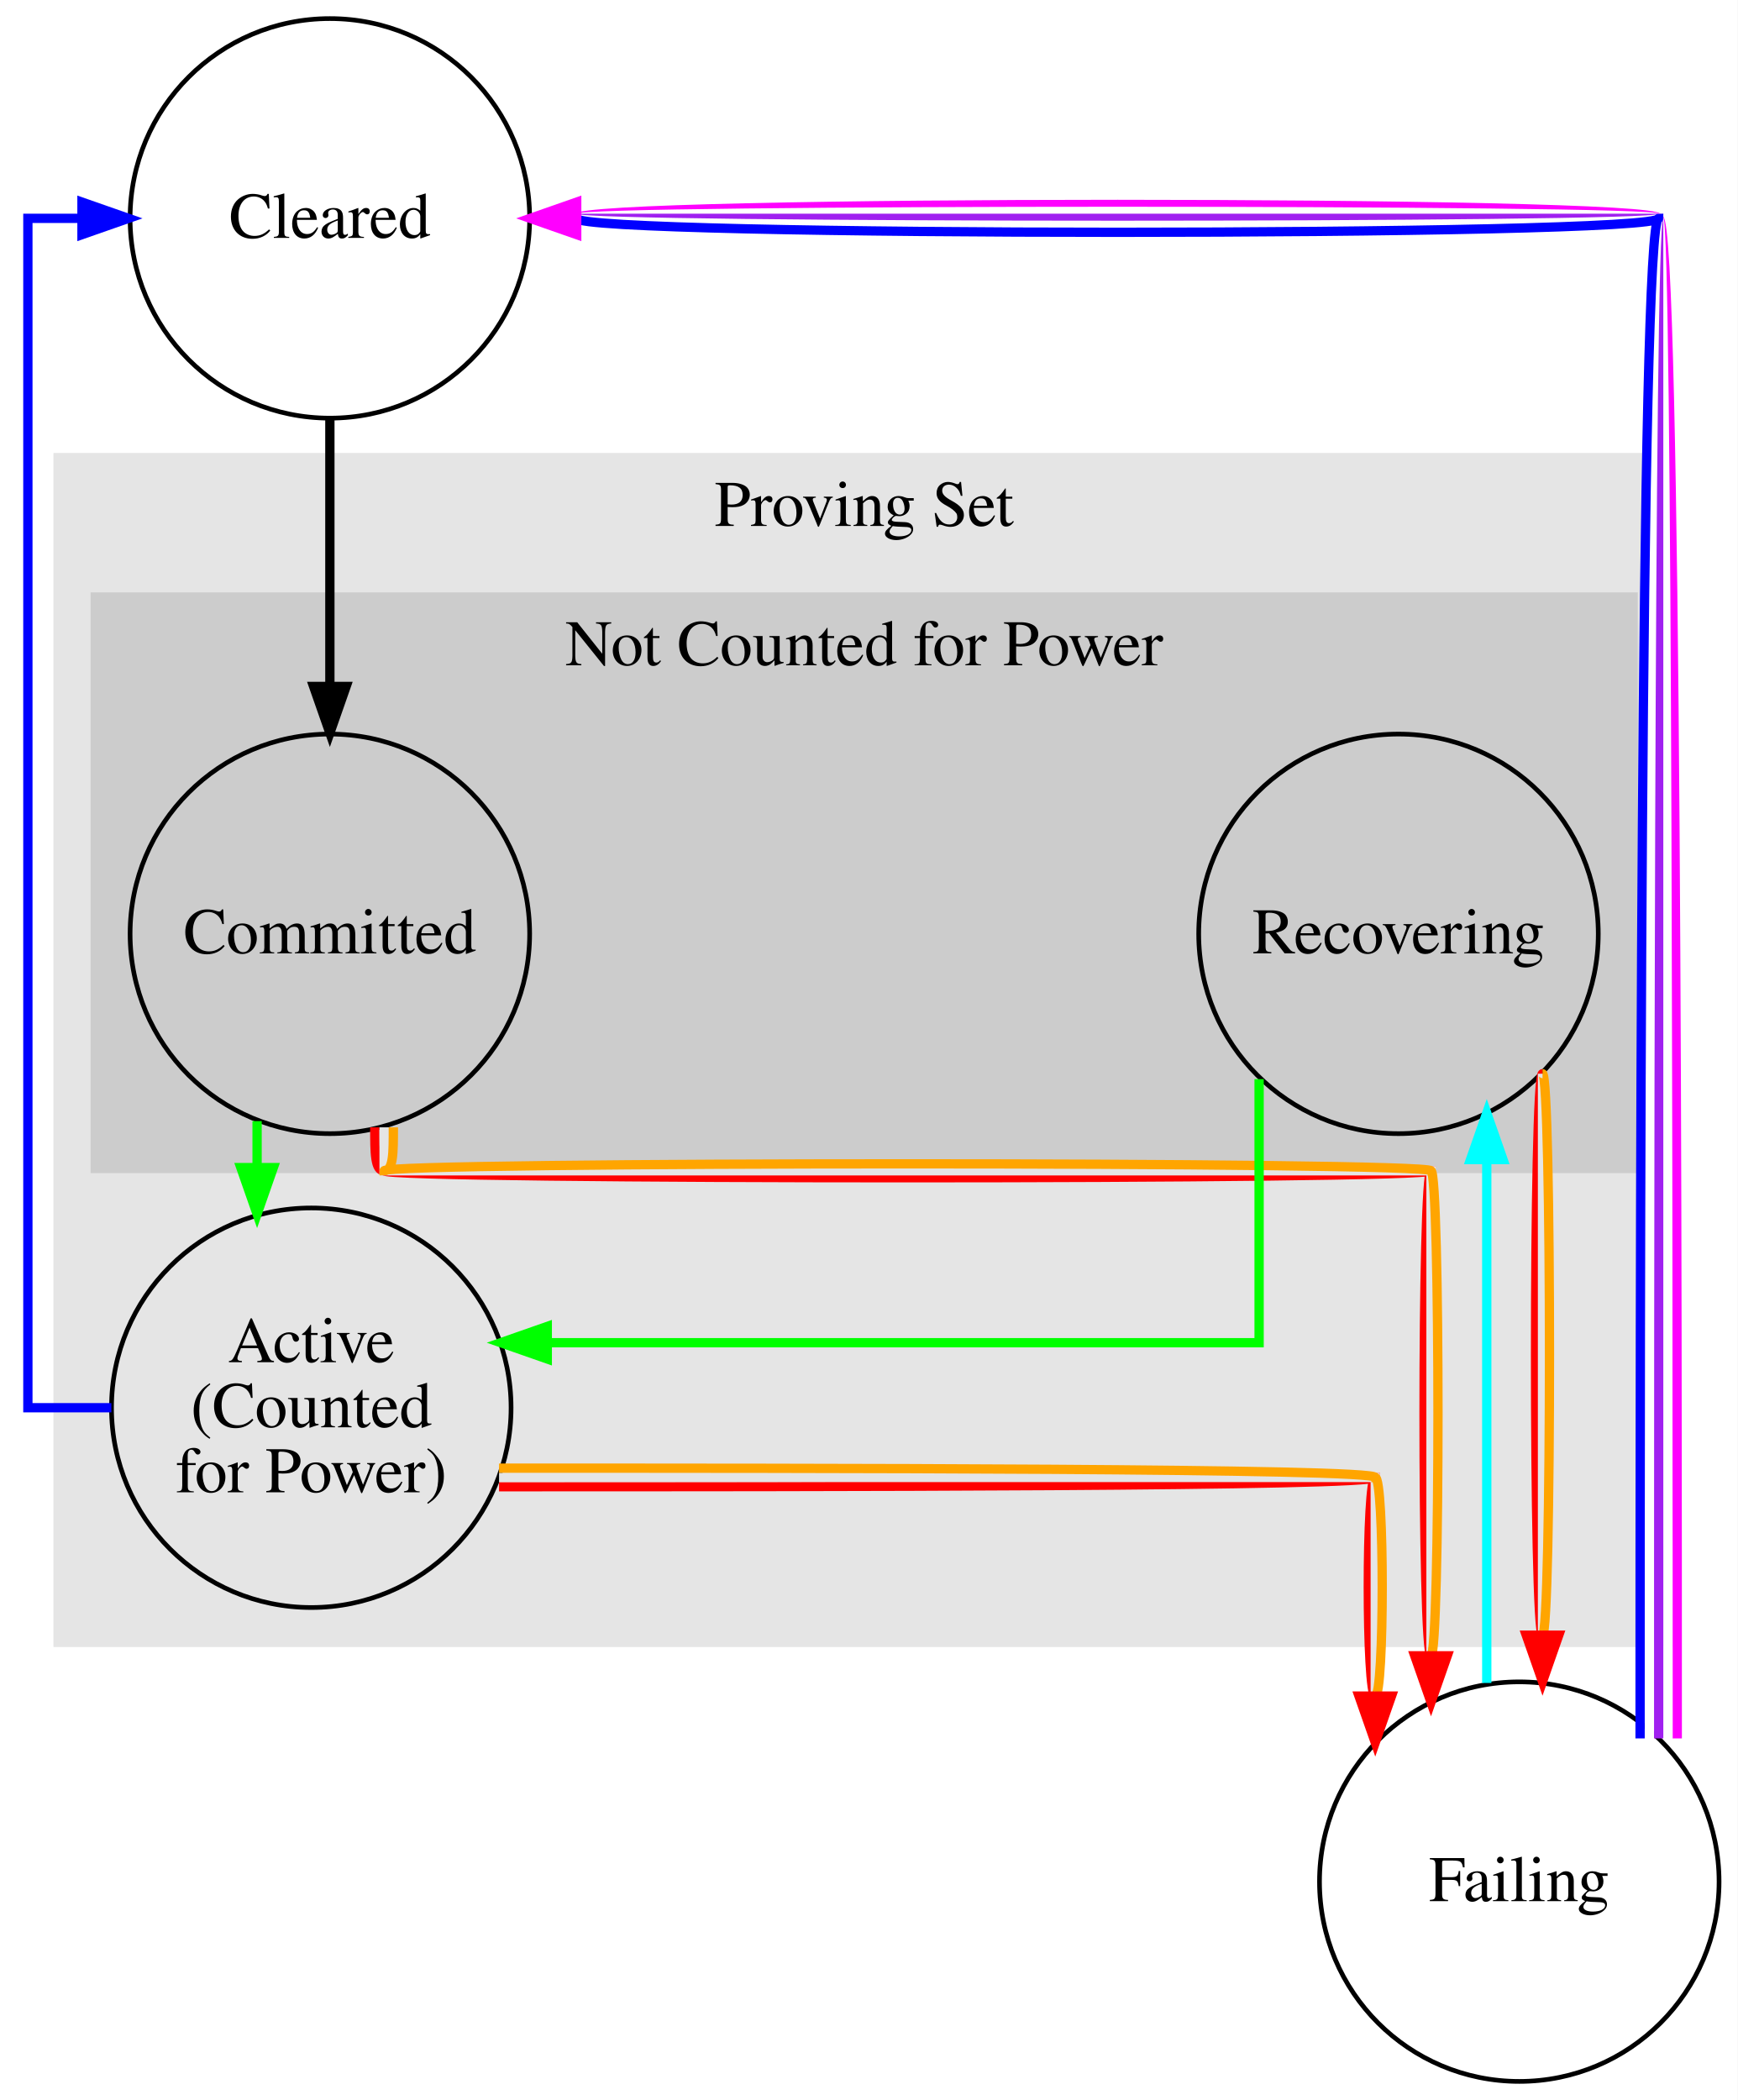
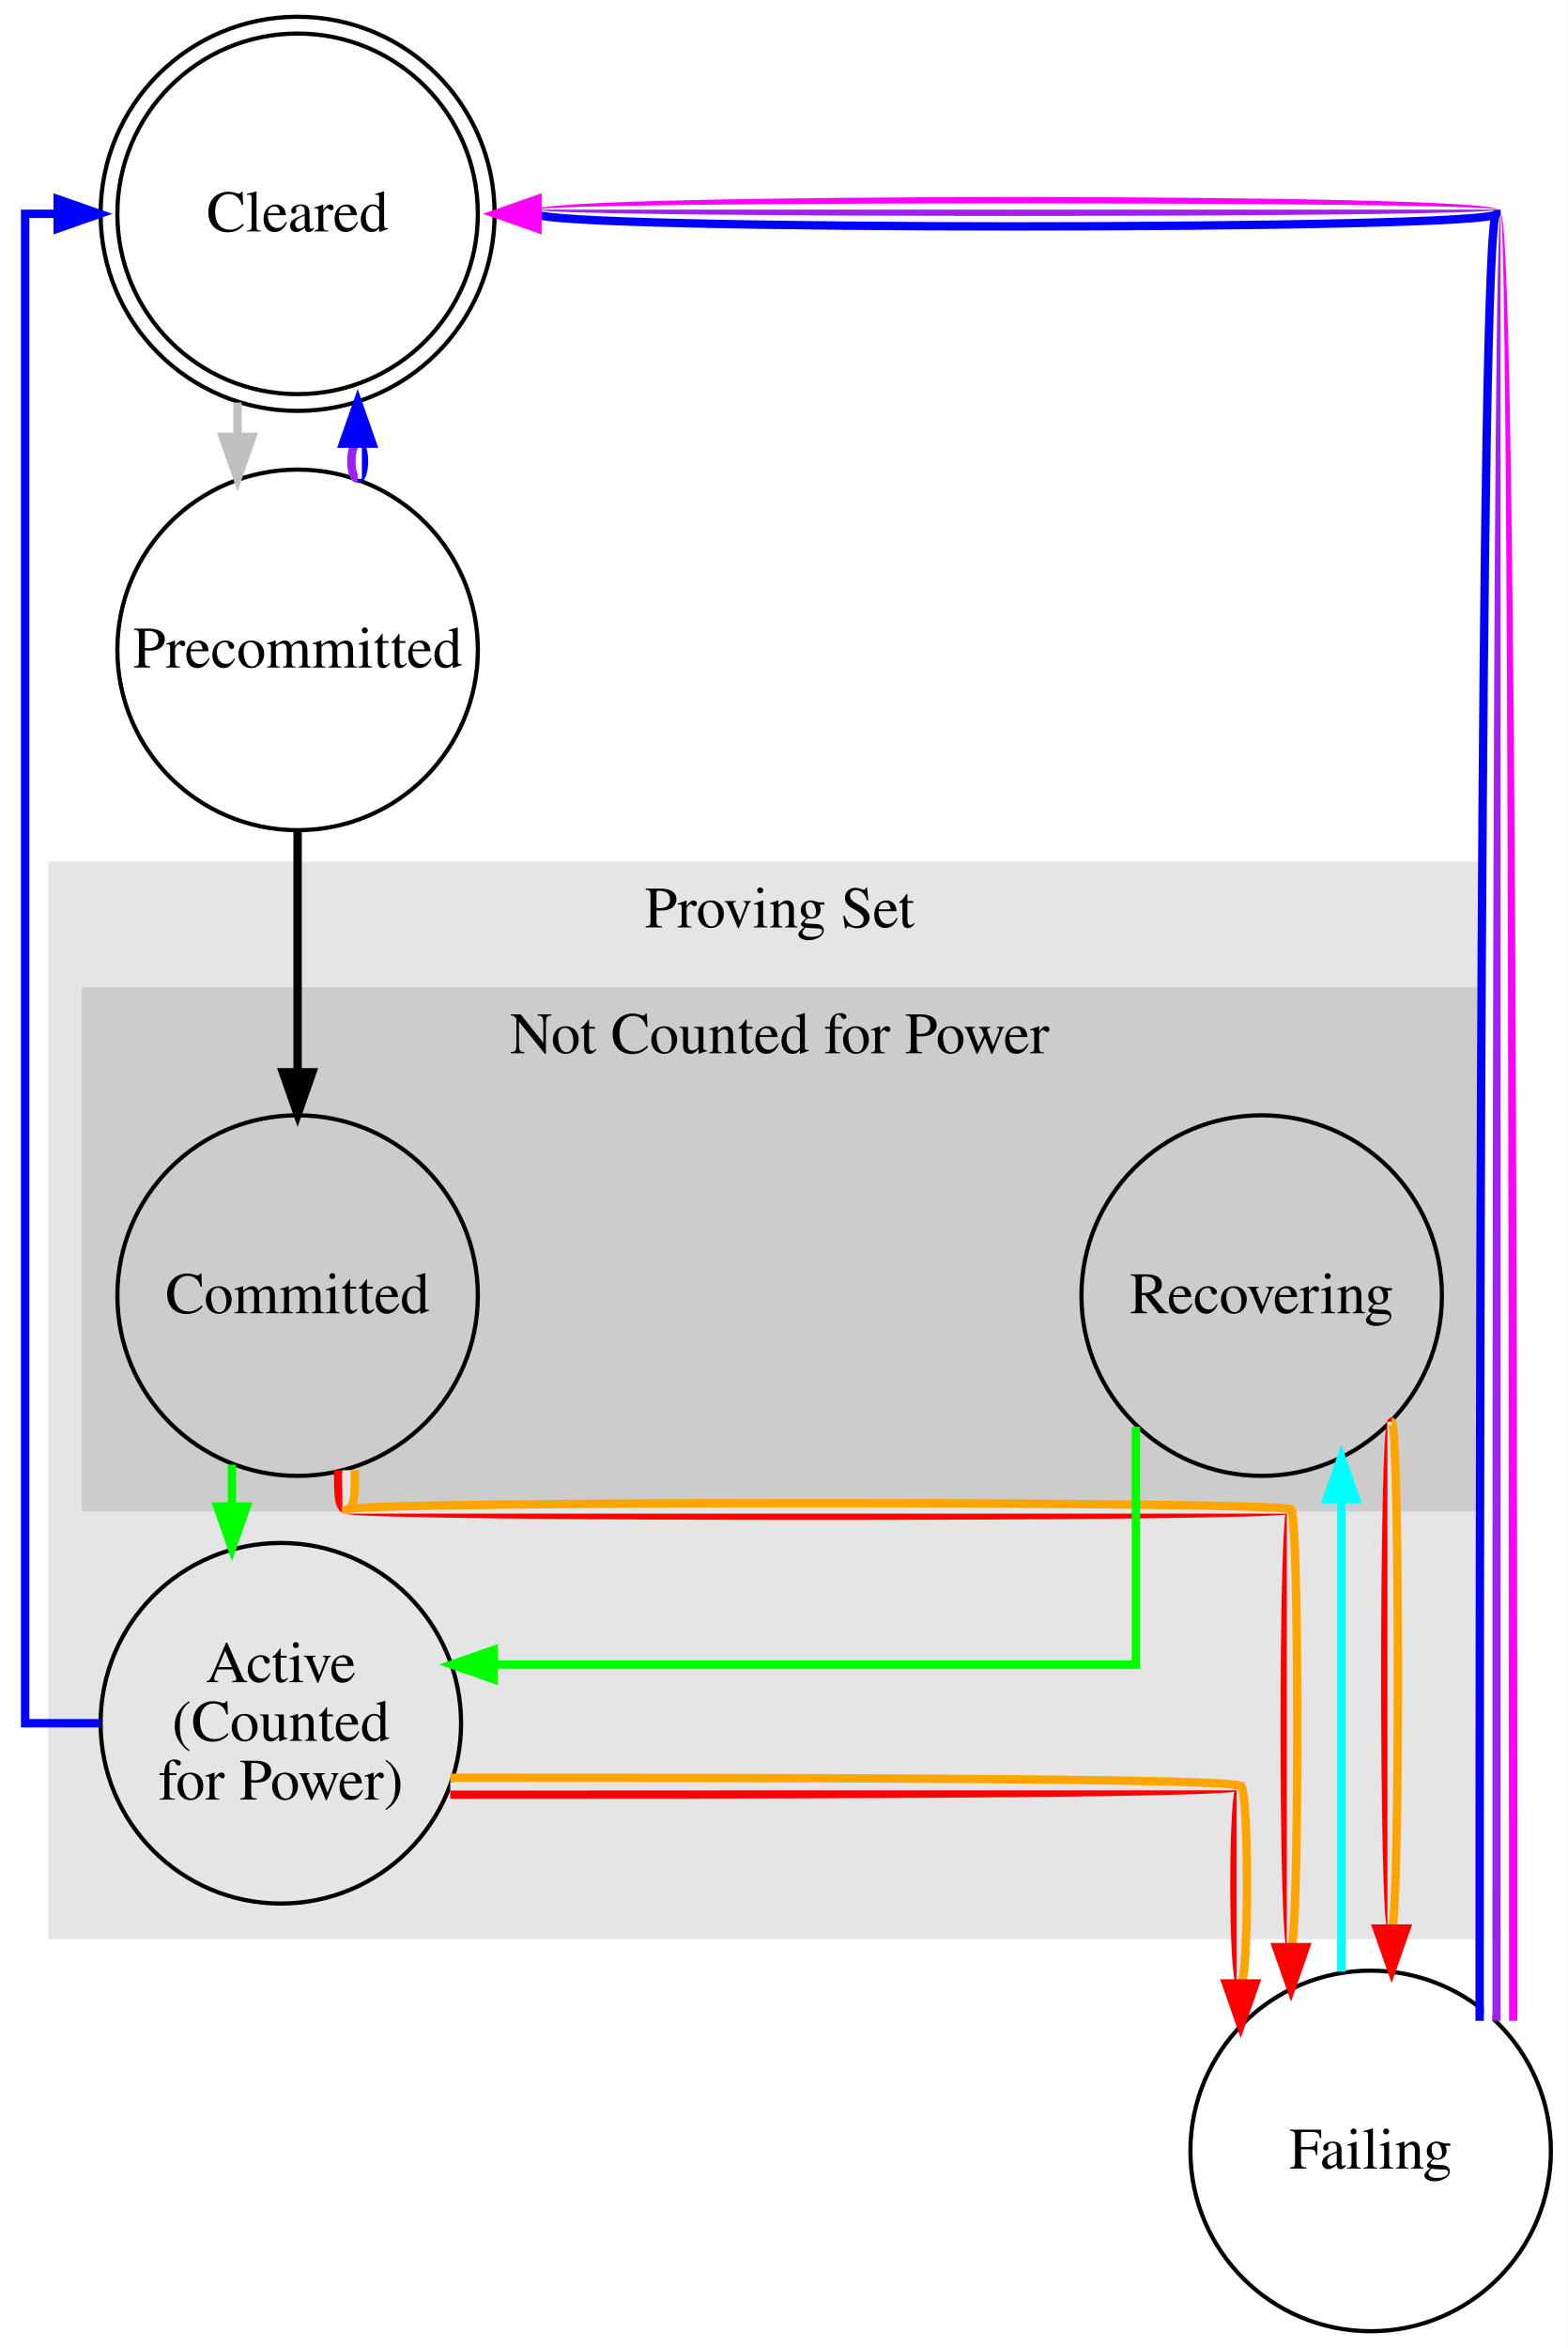
- <svg xmlns="http://www.w3.org/2000/svg" width="374pt" height="452pt" viewBox="0.00 0.00 374.00 452.00">
-   <g id="graph0" class="graph" transform="scale(1 1) rotate(0) translate(4 448)">
-     <polygon fill="#ffffff" stroke="transparent" points="-4,4 -4,-448 370,-448 370,4 -4,4" />
+ <svg xmlns="http://www.w3.org/2000/svg" width="374pt" height="560pt" viewBox="0.00 0.00 374.00 560.00">
+   <g id="graph0" class="graph" transform="scale(1 1) rotate(0) translate(4 556)">
+     <polygon fill="#ffffff" stroke="transparent" points="-4,4 -4,-556 370,-556 370,4 -4,4" />
    <g id="clust1" class="cluster">
      <polygon fill="#e5e5e5" stroke="#e5e5e5" points="8,-94 8,-350 356,-350 356,-94 8,-94" />
      <text text-anchor="middle" x="182" y="-334.8" font-family="Times,serif" font-size="14.00" fill="#000000">Proving Set</text>
    </g>
    <g id="clust2" class="cluster">
      <polygon fill="#cccccc" stroke="#cccccc" points="16,-196 16,-320 348,-320 348,-196 16,-196" />
      <text text-anchor="middle" x="182" y="-304.8" font-family="Times,serif" font-size="14.00" fill="#000000">Not Counted for Power</text>
    </g>
    <g id="node1" class="node">
-       <ellipse fill="none" stroke="#000000" cx="67" cy="-401" rx="43" ry="43" />
-       <text text-anchor="middle" x="67" y="-396.8" font-family="Times,serif" font-size="14.00" fill="#000000">Cleared</text>
+       <ellipse fill="none" stroke="#000000" cx="67" cy="-505" rx="43" ry="43" />
+       <ellipse fill="none" stroke="#000000" cx="67" cy="-505" rx="47" ry="47" />
+       <text text-anchor="middle" x="67" y="-500.8" font-family="Times,serif" font-size="14.00" fill="#000000">Cleared</text>
    </g>
    <g id="node2" class="node">
+       <ellipse fill="none" stroke="#000000" cx="67" cy="-401" rx="43" ry="43" />
+       <text text-anchor="middle" x="67" y="-396.8" font-family="Times,serif" font-size="14.00" fill="#000000">Precommitted</text>
+     </g>
+     <g id="edge1" class="edge">
+       <path fill="none" stroke="#c0c0c0" stroke-width="2" d="M52.667,-459.989C52.667,-459.989 52.667,-451.822 52.667,-451.822" />
+       <polygon fill="#c0c0c0" stroke="#c0c0c0" stroke-width="2" points="56.167,-451.822 52.667,-441.822 49.167,-451.823 56.167,-451.822" />
+     </g>
+     <g id="edge5" class="edge">
+       <path fill="none" stroke="#0000ff" stroke-width="2" d="M81.333,-441.805C83.333,-441.805 83.333,-450.188 81.333,-450.188" />
+       <path fill="none" stroke="#ffffff" stroke-width="2" d="M81.333,-441.805C81.333,-441.805 81.333,-450.188 81.333,-450.188" />
+       <path fill="none" stroke="#a020f0" stroke-width="2" d="M81.333,-441.805C79.333,-441.805 79.333,-450.188 81.333,-450.188" />
+       <polygon fill="#0000ff" stroke="#0000ff" stroke-width="2" points="77.833,-450.188 81.333,-460.188 84.833,-450.188 77.833,-450.188" />
+     </g>
+     <g id="node3" class="node">
      <ellipse fill="none" stroke="#000000" cx="67" cy="-247" rx="43" ry="43" />
      <text text-anchor="middle" x="67" y="-242.8" font-family="Times,serif" font-size="14.00" fill="#000000">Committed</text>
    </g>
-     <g id="edge1" class="edge">
+     <g id="edge2" class="edge">
      <path fill="none" stroke="#000000" stroke-width="2" d="M67,-357.693C67,-357.693 67,-300.249 67,-300.249" />
      <polygon fill="#000000" stroke="#000000" stroke-width="2" points="70.5,-300.249 67,-290.249 63.5,-300.249 70.5,-300.249" />
    </g>
-     <g id="node3" class="node">
+     <g id="node4" class="node">
      <ellipse fill="none" stroke="#000000" cx="63" cy="-145" rx="43" ry="43" />
      <text text-anchor="middle" x="63" y="-154.8" font-family="Times,serif" font-size="14.00" fill="#000000">Active</text>
      <text text-anchor="middle" x="63" y="-140.8" font-family="Times,serif" font-size="14.00" fill="#000000">(Counted</text>
      <text text-anchor="middle" x="63" y="-126.8" font-family="Times,serif" font-size="14.00" fill="#000000">for Power)</text>
    </g>
-     <g id="edge2" class="edge">
+     <g id="edge3" class="edge">
      <path fill="none" stroke="#00ff00" stroke-width="2" d="M51.333,-206.687C51.333,-206.687 51.333,-196.694 51.333,-196.694" />
      <polygon fill="#00ff00" stroke="#00ff00" stroke-width="2" points="54.833,-196.694 51.333,-186.694 47.833,-196.694 54.833,-196.694" />
    </g>
-     <g id="node5" class="node">
+     <g id="node6" class="node">
      <ellipse fill="none" stroke="#000000" cx="323" cy="-43" rx="43" ry="43" />
      <text text-anchor="middle" x="323" y="-38.8" font-family="Times,serif" font-size="14.00" fill="#000000">Failing</text>
    </g>
-     <g id="edge8" class="edge">
+     <g id="edge10" class="edge">
      <path fill="none" stroke="#ff0000" stroke-width="2" d="M76.667,-205.354C76.667,-199.813 76.667,-196 78.667,-196 78.667,-194 304,-194 304,-196 302,-196 302,-91.608 304,-91.608" />
      <path fill="none" stroke="#e5e5e5" stroke-width="2" d="M78.667,-205.354C78.667,-199.813 78.667,-196 78.667,-196 78.667,-196 304,-196 304,-196 304,-196 304,-91.608 304,-91.608" />
      <path fill="none" stroke="#ffa500" stroke-width="2" d="M80.667,-205.354C80.667,-199.813 80.667,-196 78.667,-196 78.667,-198 304,-198 304,-196 306,-196 306,-91.608 304,-91.608" />
      <polygon fill="#ff0000" stroke="#ff0000" stroke-width="2" points="307.5,-91.608 304,-81.608 300.5,-91.608 307.5,-91.608" />
    </g>
+     <g id="edge8" class="edge">
+       <path fill="none" stroke="#0000ff" stroke-width="2" d="M19.972,-145C9.878,-145 2,-145 2,-145 2,-145 2,-505 2,-505 2,-505 9.761,-505 9.761,-505" />
+       <polygon fill="#0000ff" stroke="#0000ff" stroke-width="2" points="9.762,-508.5 19.762,-505 9.761,-501.5 9.762,-508.5" />
+     </g>
    <g id="edge6" class="edge">
-       <path fill="none" stroke="#0000ff" stroke-width="2" d="M19.972,-145C9.878,-145 2,-145 2,-145 2,-145 2,-401 2,-401 2,-401 13.644,-401 13.644,-401" />
-       <polygon fill="#0000ff" stroke="#0000ff" stroke-width="2" points="13.644,-404.5 23.644,-401 13.644,-397.5 13.644,-404.5" />
-     </g>
-     <g id="edge4" class="edge">
      <path fill="none" stroke="#ff0000" stroke-width="2" d="M103.413,-128C169.155,-128 292,-128 292,-130 290,-130 290,-82.941 292,-82.941" />
      <path fill="none" stroke="#e5e5e5" stroke-width="2" d="M103.413,-130C169.155,-130 292,-130 292,-130 292,-130 292,-82.941 292,-82.941" />
      <path fill="none" stroke="#ffa500" stroke-width="2" d="M103.413,-132C169.155,-132 292,-132 292,-130 294,-130 294,-82.941 292,-82.941" />
      <polygon fill="#ff0000" stroke="#ff0000" stroke-width="2" points="295.5,-82.94 292,-72.941 288.5,-82.941 295.5,-82.94" />
    </g>
-     <g id="node4" class="node">
+     <g id="node5" class="node">
      <ellipse fill="none" stroke="#000000" cx="297" cy="-247" rx="43" ry="43" />
      <text text-anchor="middle" x="297" y="-242.8" font-family="Times,serif" font-size="14.00" fill="#000000">Recovering</text>
    </g>
-     <g id="edge3" class="edge">
+     <g id="edge4" class="edge">
      <path fill="none" stroke="#00ff00" stroke-width="2" d="M267,-215.727C267,-190.433 267,-159 267,-159 267,-159 113.792,-159 113.792,-159" />
      <polygon fill="#00ff00" stroke="#00ff00" stroke-width="2" points="113.792,-155.5 103.792,-159 113.792,-162.5 113.792,-155.5" />
    </g>
-     <g id="edge9" class="edge">
+     <g id="edge11" class="edge">
      <path fill="none" stroke="#ff0000" stroke-width="2" d="M328,-216.899C326,-216.899 326,-96.045 328,-96.045" />
      <path fill="none" stroke="#e5e5e5" stroke-width="2" d="M328,-216.899C328,-216.899 328,-96.045 328,-96.045" />
      <path fill="none" stroke="#ffa500" stroke-width="2" d="M328,-216.899C330,-216.899 330,-96.045 328,-96.045" />
      <polygon fill="#ff0000" stroke="#ff0000" stroke-width="2" points="331.5,-96.045 328,-86.045 324.5,-96.045 331.5,-96.045" />
    </g>
+     <g id="edge9" class="edge">
+       <path fill="none" stroke="#ff00ff" stroke-width="2" d="M357,-74.031C357,-177.617 357,-505 353,-505 353,-509 124.227,-509 124.227,-505" />
+       <path fill="none" stroke="#ffffff" stroke-width="2" d="M355,-74.031C355,-177.617 355,-505 353,-505 353,-507 124.227,-507 124.227,-505" />
+       <path fill="none" stroke="#a020f0" stroke-width="2" d="M353,-74.031C353,-177.617 353,-505 353,-505 353,-505 124.227,-505 124.227,-505" />
+       <path fill="none" stroke="#ffffff" stroke-width="2" d="M351,-74.031C351,-177.617 351,-505 353,-505 353,-503 124.227,-503 124.227,-505" />
+       <path fill="none" stroke="#0000ff" stroke-width="2" d="M349,-74.031C349,-177.617 349,-505 353,-505 353,-501 124.227,-501 124.227,-505" />
+       <polygon fill="#ff00ff" stroke="#ff00ff" stroke-width="2" points="124.227,-501.5 114.227,-505 124.227,-508.5 124.227,-501.5" />
+     </g>
    <g id="edge7" class="edge">
-       <path fill="none" stroke="#ff00ff" stroke-width="2" d="M357,-73.833C357,-160.671 357,-401 353,-401 353,-405 120.127,-405 120.127,-401" />
-       <path fill="none" stroke="#ffffff" stroke-width="2" d="M355,-73.833C355,-160.671 355,-401 353,-401 353,-403 120.127,-403 120.127,-401" />
-       <path fill="none" stroke="#a020f0" stroke-width="2" d="M353,-73.833C353,-160.671 353,-401 353,-401 353,-401 120.127,-401 120.127,-401" />
-       <path fill="none" stroke="#ffffff" stroke-width="2" d="M351,-73.833C351,-160.671 351,-401 353,-401 353,-399 120.127,-399 120.127,-401" />
-       <path fill="none" stroke="#0000ff" stroke-width="2" d="M349,-73.833C349,-160.671 349,-401 353,-401 353,-397 120.127,-397 120.127,-401" />
-       <polygon fill="#ff00ff" stroke="#ff00ff" stroke-width="2" points="120.127,-397.5 110.127,-401 120.127,-404.5 120.127,-397.5" />
-     </g>
-     <g id="edge5" class="edge">
      <path fill="none" stroke="#00ffff" stroke-width="2" d="M316,-85.765C316,-85.765 316,-198.425 316,-198.425" />
      <polygon fill="#00ffff" stroke="#00ffff" stroke-width="2" points="312.5,-198.425 316,-208.425 319.5,-198.425 312.5,-198.425" />
    </g>
  </g>
</svg>
